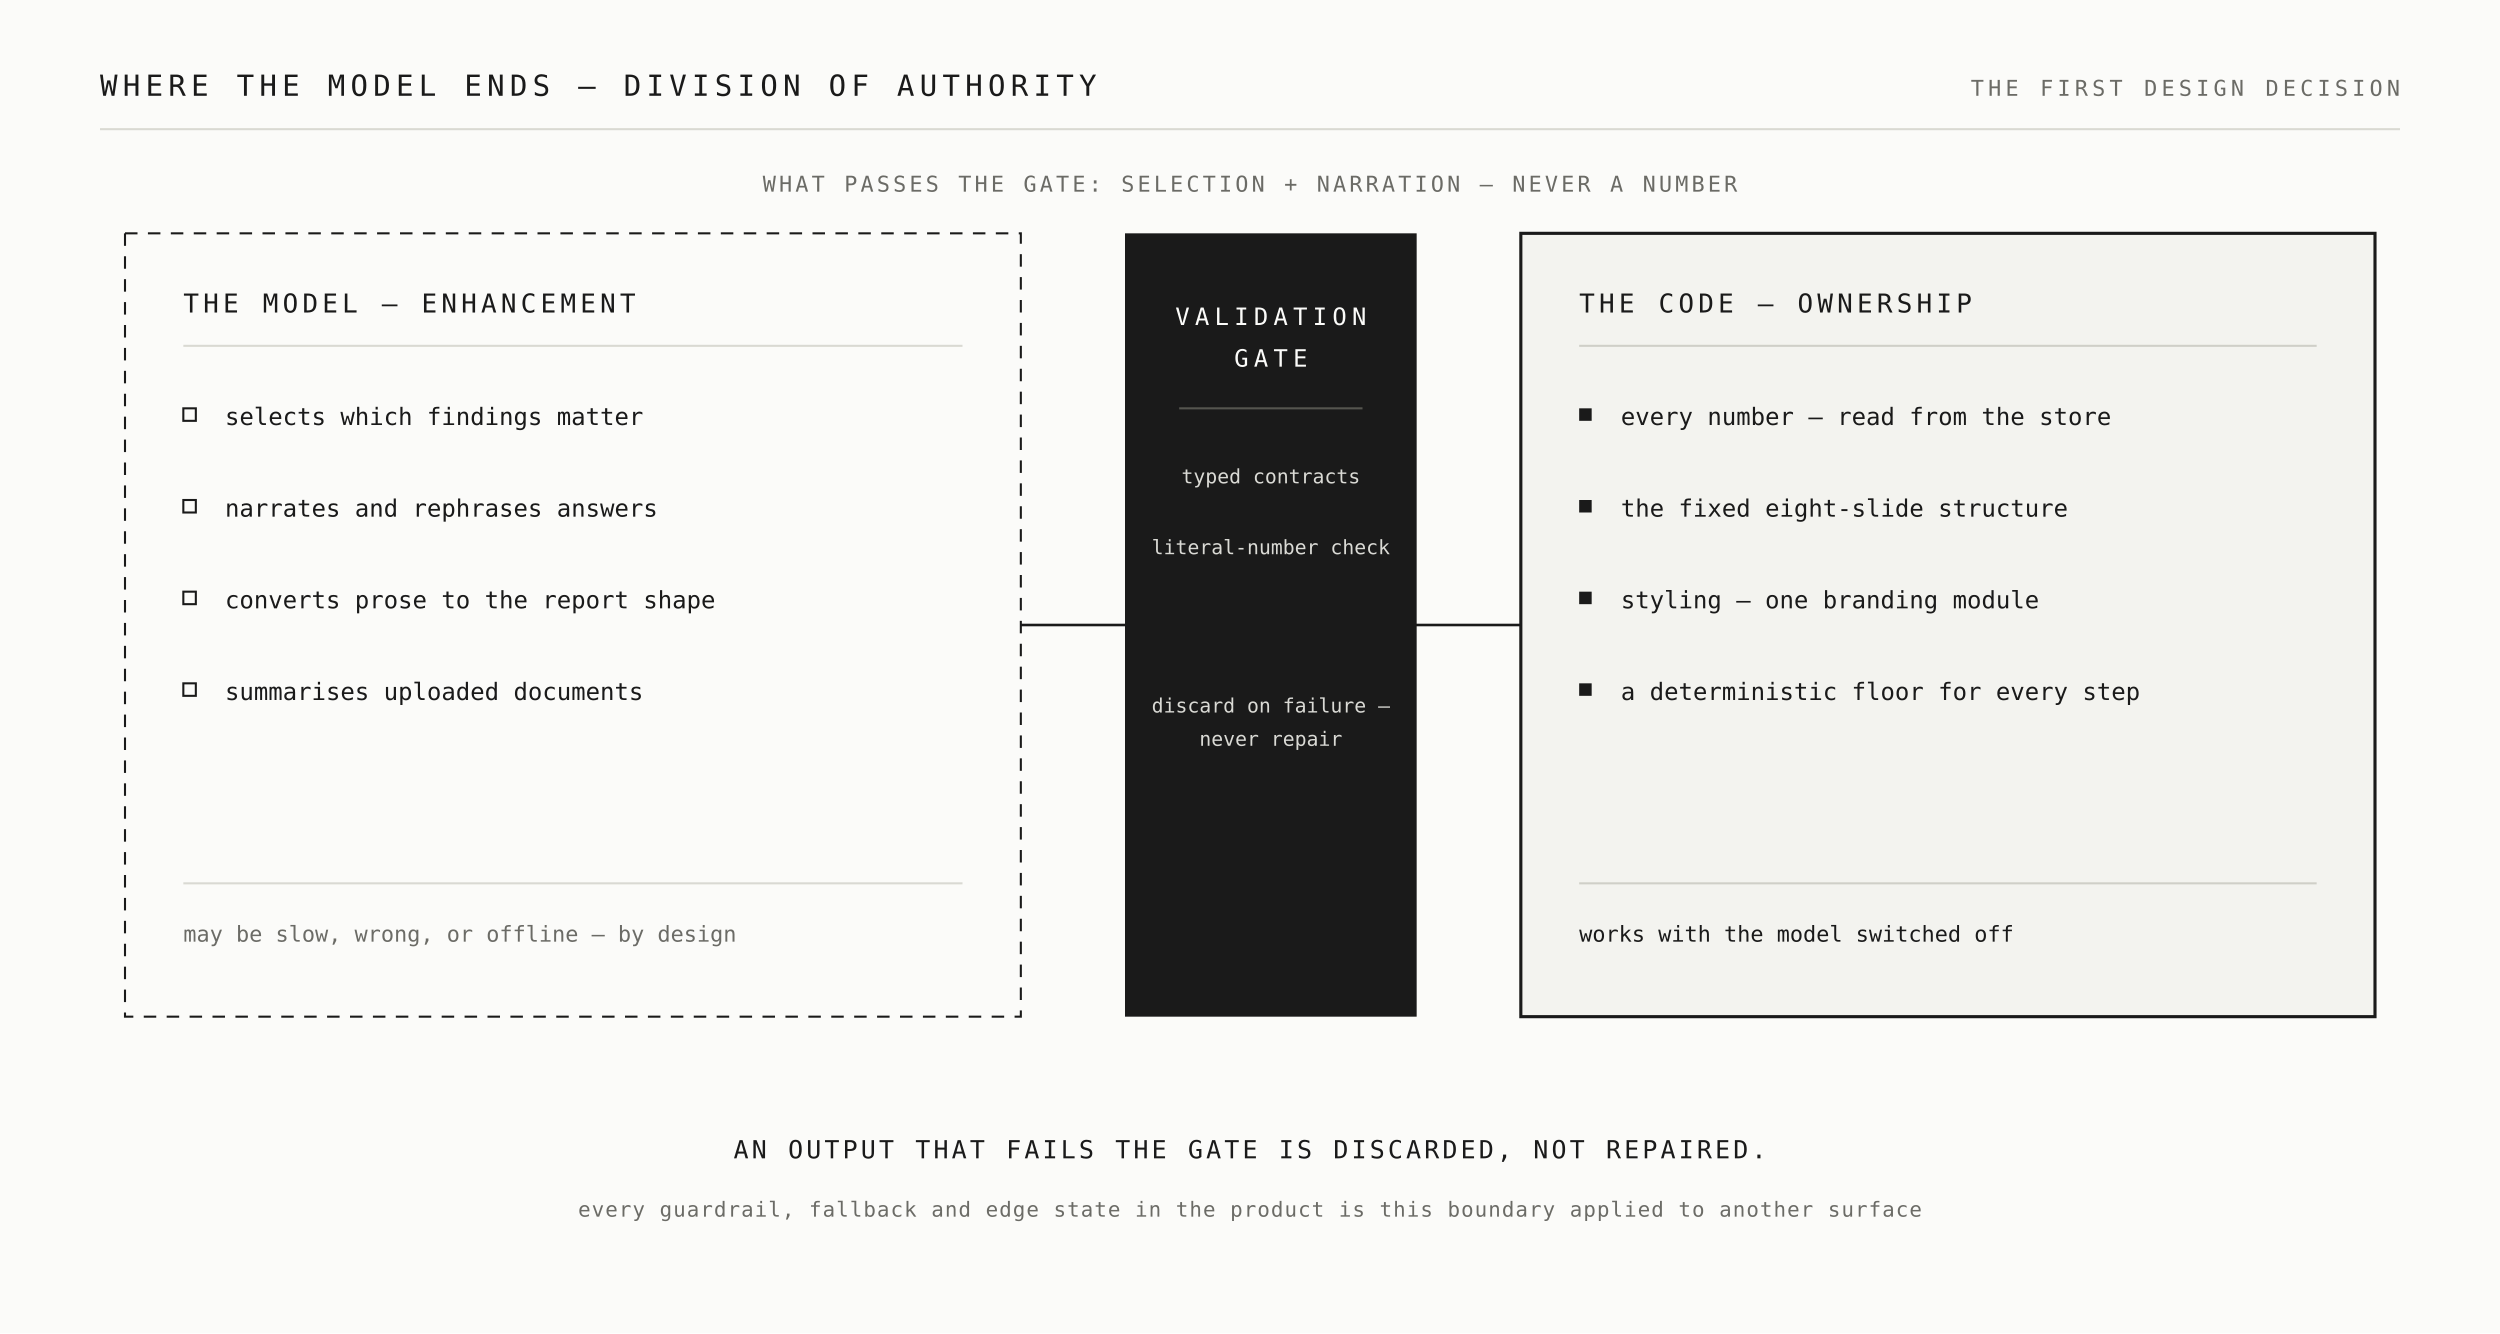
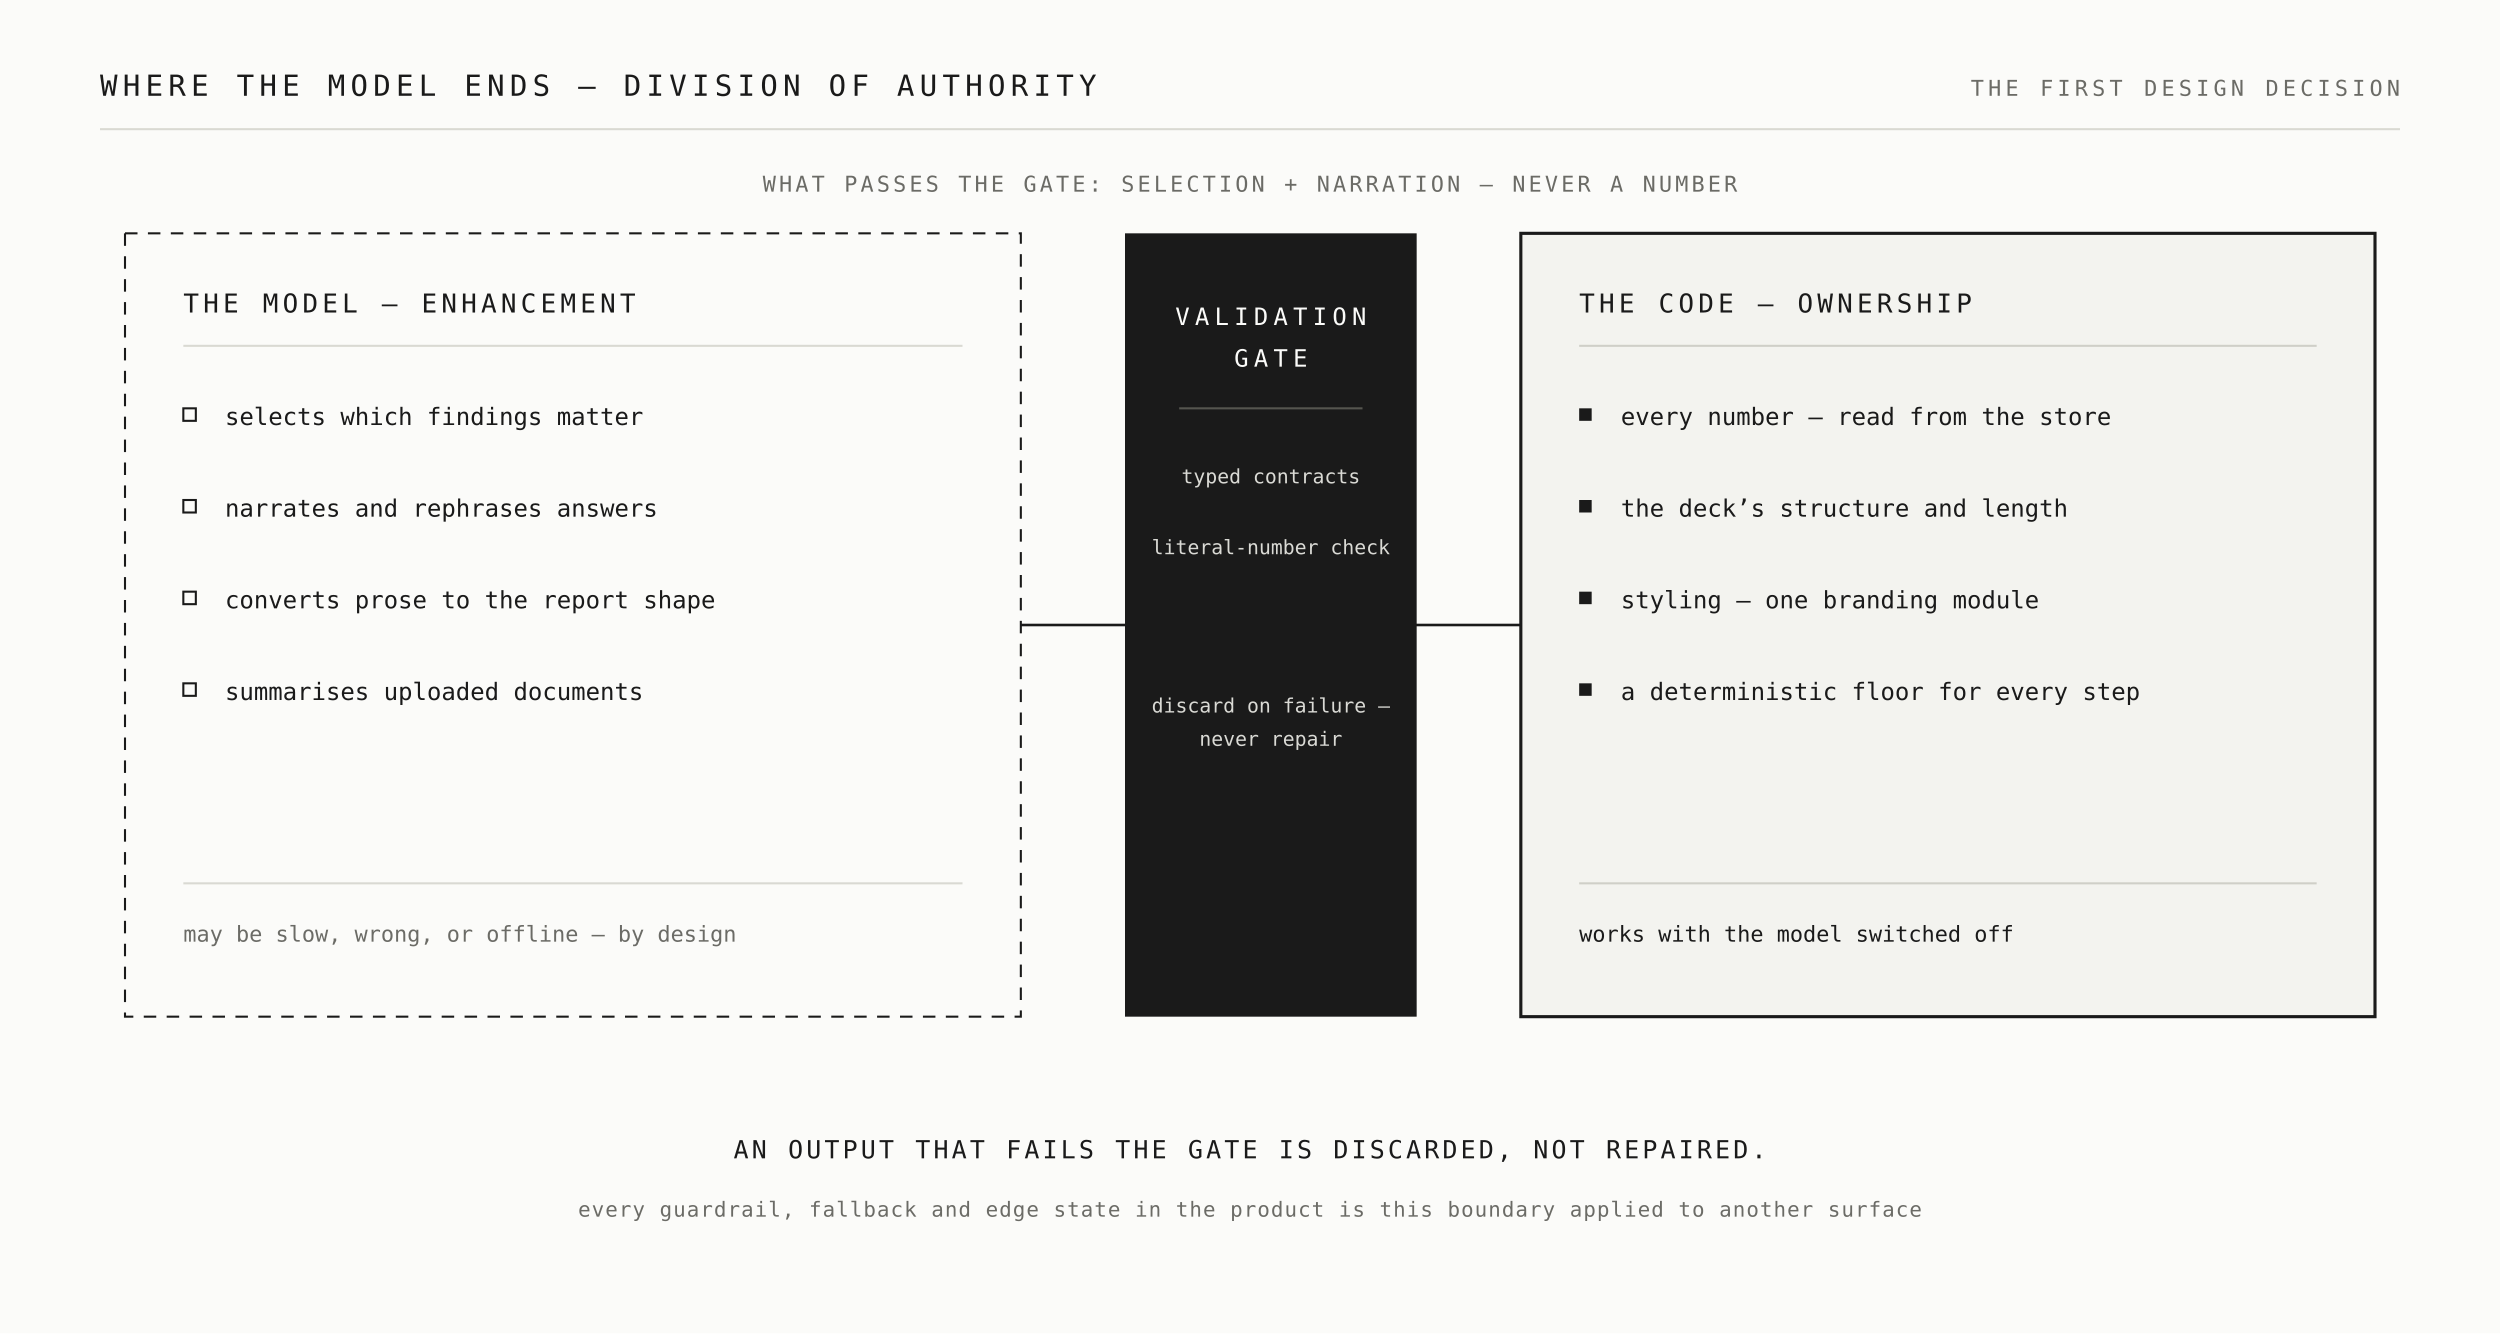
<svg xmlns="http://www.w3.org/2000/svg" viewBox="0 0 1200 640" font-family="ui-monospace, 'DM Mono', 'SF Mono', Menlo, Consolas, monospace" role="img" aria-label="Division of authority: what the model may own and what code must own">
  <defs>
    <marker id="arw" viewBox="0 0 10 10" refX="9" refY="5" markerWidth="6.5" markerHeight="6.5" orient="auto-start-reverse">
      <path d="M0 0 L10 5 L0 10 z" fill="#1A1A1A" />
    </marker>
  </defs>
  <rect width="1200" height="640" fill="#FBFBF9" />
  <text x="48" y="46" font-size="14" letter-spacing="2.5" fill="#1A1A1A">WHERE THE MODEL ENDS — DIVISION OF AUTHORITY</text>
  <text x="1152" y="46" font-size="10.5" letter-spacing="2" fill="#6B6B66" text-anchor="end">THE FIRST DESIGN DECISION</text>
  <line x1="48" y1="62" x2="1152" y2="62" stroke="#D9D9D3" stroke-width="1" />
  <text x="600" y="92" font-size="10.5" letter-spacing="1.5" fill="#6B6B66" text-anchor="middle">WHAT PASSES THE GATE: SELECTION + NARRATION — NEVER A NUMBER</text>
  <line x1="430" y1="300" x2="768" y2="300" stroke="#1A1A1A" stroke-width="1.25" marker-end="url(#arw)" />
  <rect x="60" y="112" width="430" height="376" fill="#FBFBF9" stroke="#1A1A1A" stroke-width="1" stroke-dasharray="6 5" />
  <text x="88" y="150" font-size="12.5" letter-spacing="2" fill="#1A1A1A">THE MODEL — ENHANCEMENT</text>
  <line x1="88" y1="166" x2="462" y2="166" stroke="#D9D9D3" stroke-width="1" />
  <rect x="88" y="196" width="6" height="6" fill="none" stroke="#1A1A1A" stroke-width="1" />
  <text x="108" y="204" font-size="11.5" fill="#1A1A1A">selects which findings matter</text>
  <rect x="88" y="240" width="6" height="6" fill="none" stroke="#1A1A1A" stroke-width="1" />
  <text x="108" y="248" font-size="11.5" fill="#1A1A1A">narrates and rephrases answers</text>
  <rect x="88" y="284" width="6" height="6" fill="none" stroke="#1A1A1A" stroke-width="1" />
  <text x="108" y="292" font-size="11.5" fill="#1A1A1A">converts prose to the report shape</text>
  <rect x="88" y="328" width="6" height="6" fill="none" stroke="#1A1A1A" stroke-width="1" />
  <text x="108" y="336" font-size="11.5" fill="#1A1A1A">summarises uploaded documents</text>
  <line x1="88" y1="424" x2="462" y2="424" stroke="#D9D9D3" stroke-width="1" />
  <text x="88" y="452" font-size="10.5" fill="#6B6B66">may be slow, wrong, or offline — by design</text>
  <rect x="540" y="112" width="140" height="376" fill="#1A1A1A" />
  <text x="610" y="156" font-size="11.5" letter-spacing="2.5" fill="#FBFBF9" text-anchor="middle">VALIDATION</text>
  <text x="610" y="176" font-size="11.5" letter-spacing="2.5" fill="#FBFBF9" text-anchor="middle">GATE</text>
  <line x1="566" y1="196" x2="654" y2="196" stroke="#55554F" stroke-width="1" />
  <text x="610" y="232" font-size="9.5" fill="#DADAD5" text-anchor="middle">typed contracts</text>
  <text x="610" y="266" font-size="9.5" fill="#DADAD5" text-anchor="middle">literal-number check</text>
  <text x="610" y="342" font-size="9.5" fill="#DADAD5" text-anchor="middle">discard on failure —</text>
  <text x="610" y="358" font-size="9.5" fill="#DADAD5" text-anchor="middle">never repair</text>
  <rect x="730" y="112" width="410" height="376" fill="#F3F3EF" stroke="#1A1A1A" stroke-width="1.5" />
  <text x="758" y="150" font-size="12.5" letter-spacing="2" fill="#1A1A1A">THE CODE — OWNERSHIP</text>
  <line x1="758" y1="166" x2="1112" y2="166" stroke="#CFCFC8" stroke-width="1" />
  <rect x="758" y="196" width="6" height="6" fill="#1A1A1A" />
  <text x="778" y="204" font-size="11.5" fill="#1A1A1A">every number — read from the store</text>
  <rect x="758" y="240" width="6" height="6" fill="#1A1A1A" />
-   <text x="778" y="248" font-size="11.5" fill="#1A1A1A">the fixed eight-slide structure</text>
+   <text x="778" y="248" font-size="11.5" fill="#1A1A1A">the deck’s structure and length</text>
  <rect x="758" y="284" width="6" height="6" fill="#1A1A1A" />
  <text x="778" y="292" font-size="11.5" fill="#1A1A1A">styling — one branding module</text>
  <rect x="758" y="328" width="6" height="6" fill="#1A1A1A" />
  <text x="778" y="336" font-size="11.5" fill="#1A1A1A">a deterministic floor for every step</text>
  <line x1="758" y1="424" x2="1112" y2="424" stroke="#CFCFC8" stroke-width="1" />
  <text x="758" y="452" font-size="10.5" fill="#1A1A1A">works with the model switched off</text>
  <text x="600" y="556" font-size="12" letter-spacing="1.5" fill="#1A1A1A" text-anchor="middle">AN OUTPUT THAT FAILS THE GATE IS DISCARDED, NOT REPAIRED.</text>
  <text x="600" y="584" font-size="10" letter-spacing="0.5" fill="#6B6B66" text-anchor="middle">every guardrail, fallback and edge state in the product is this boundary applied to another surface</text>
</svg>
